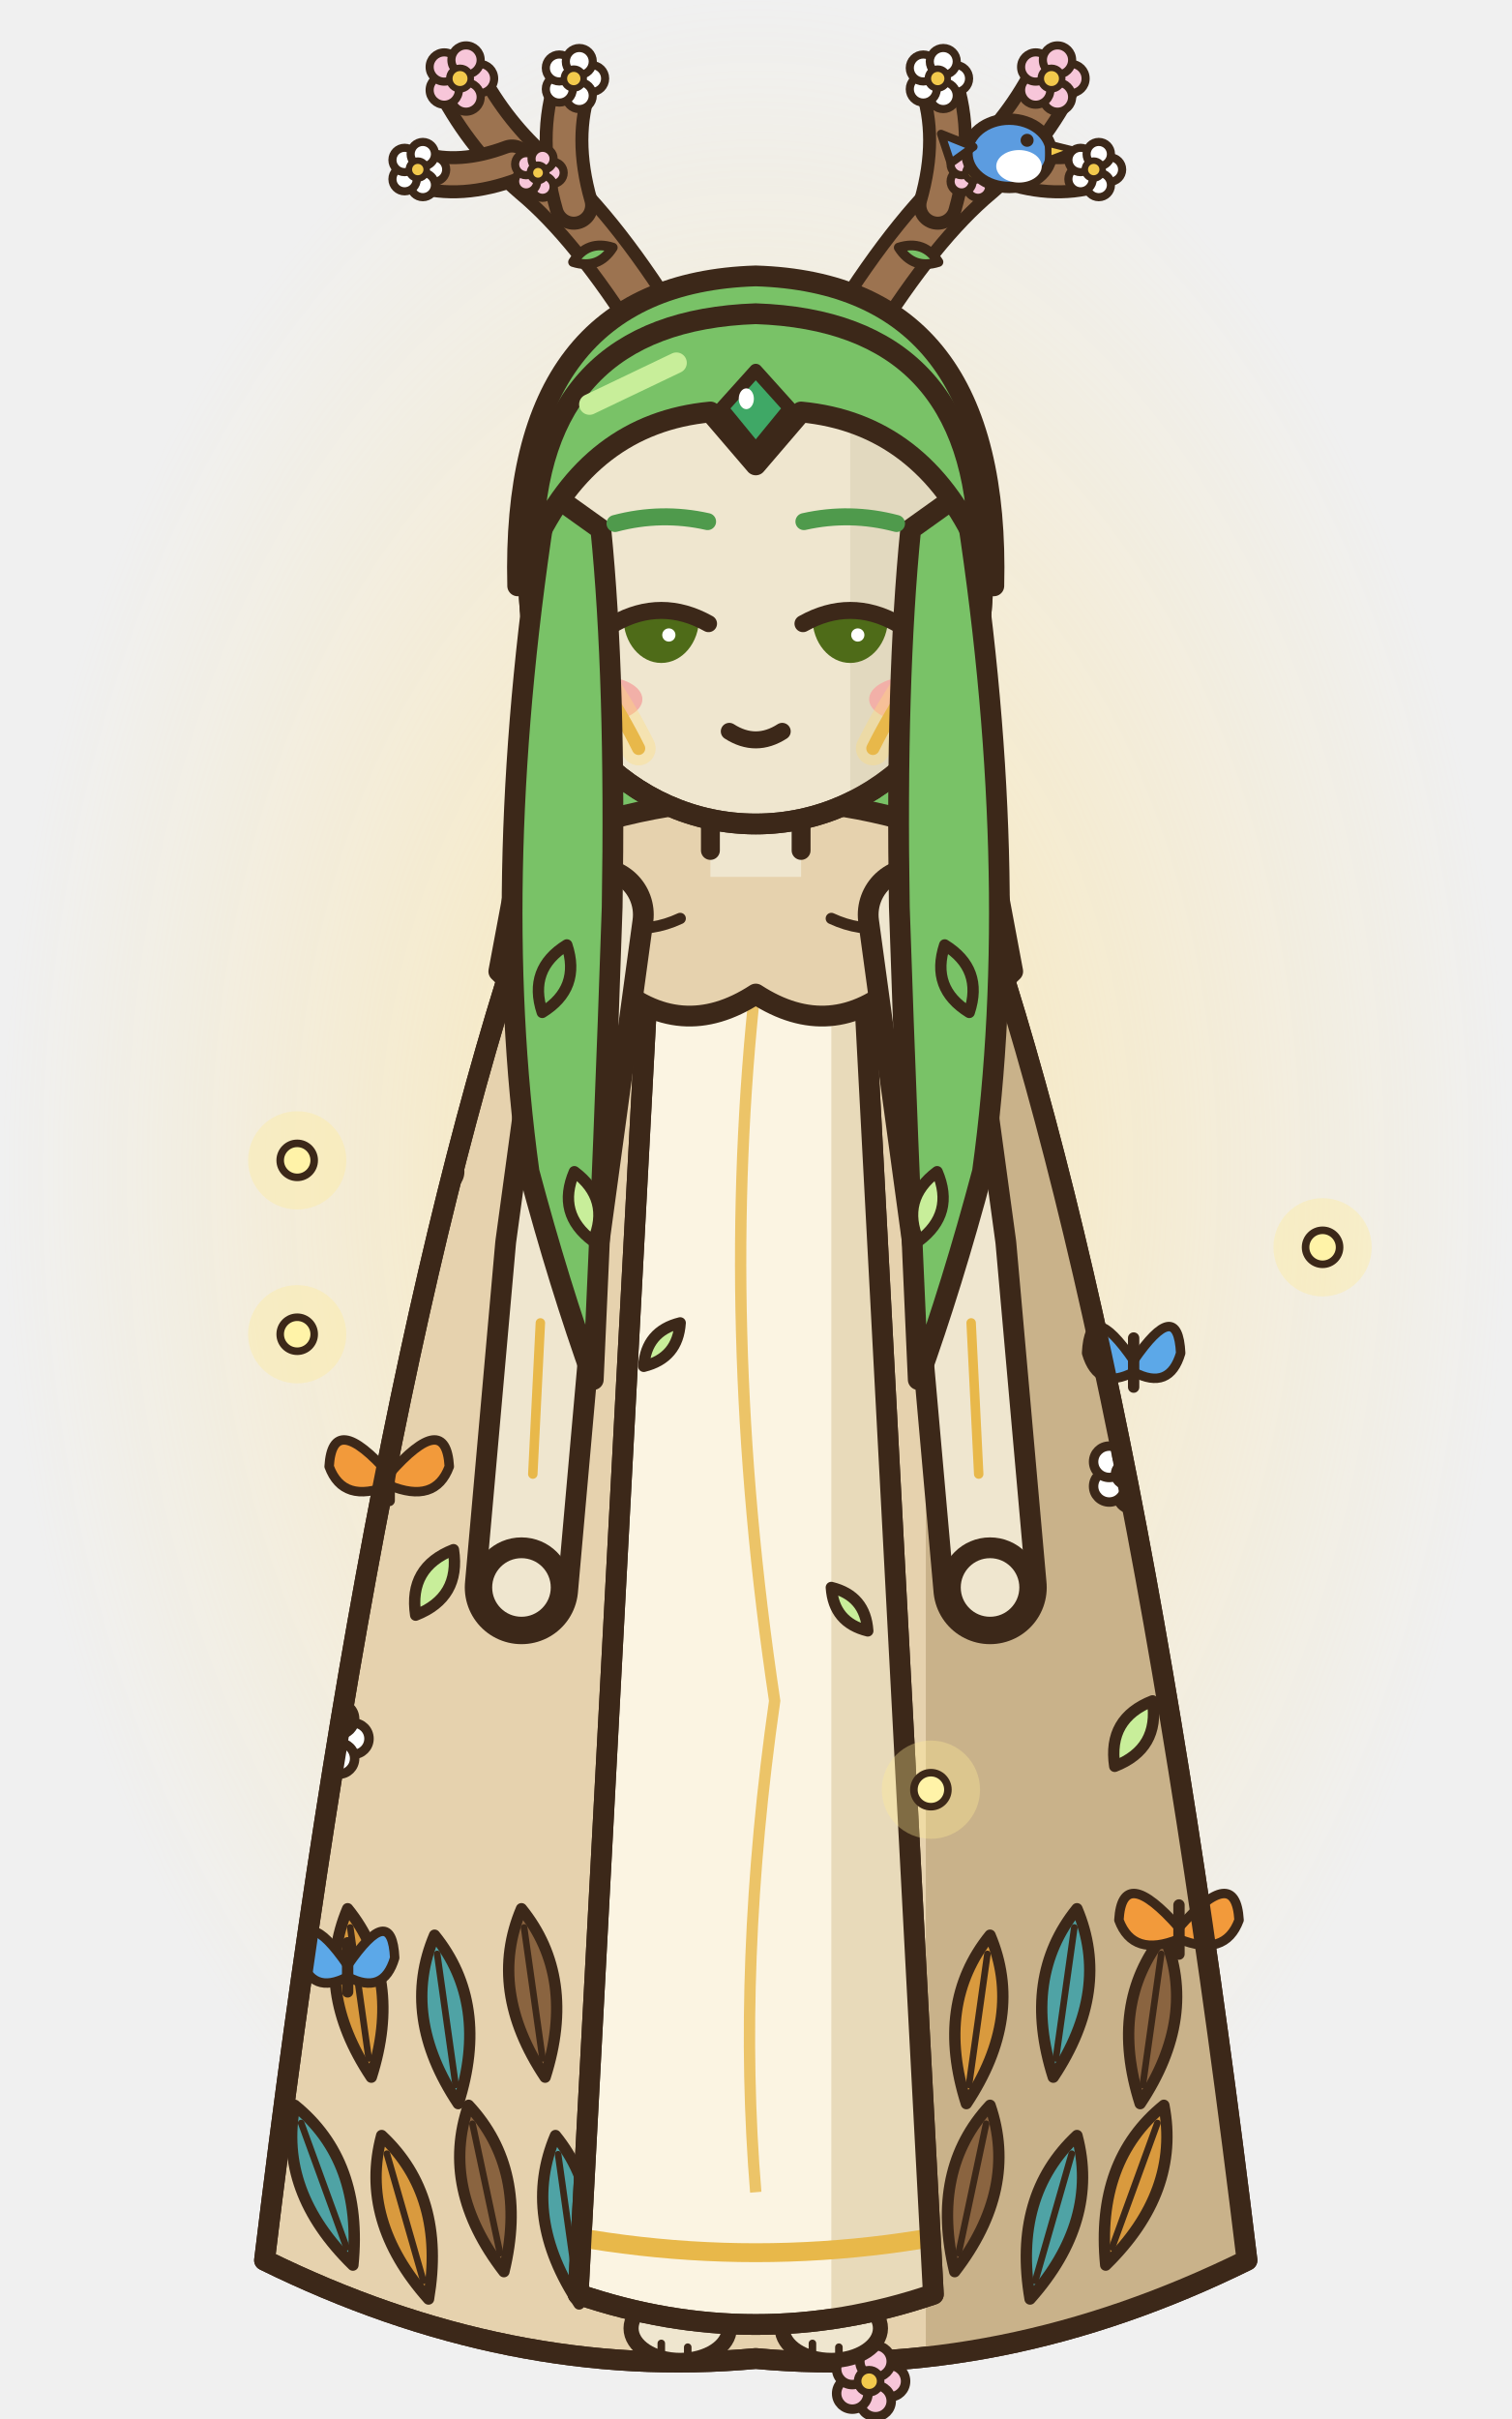
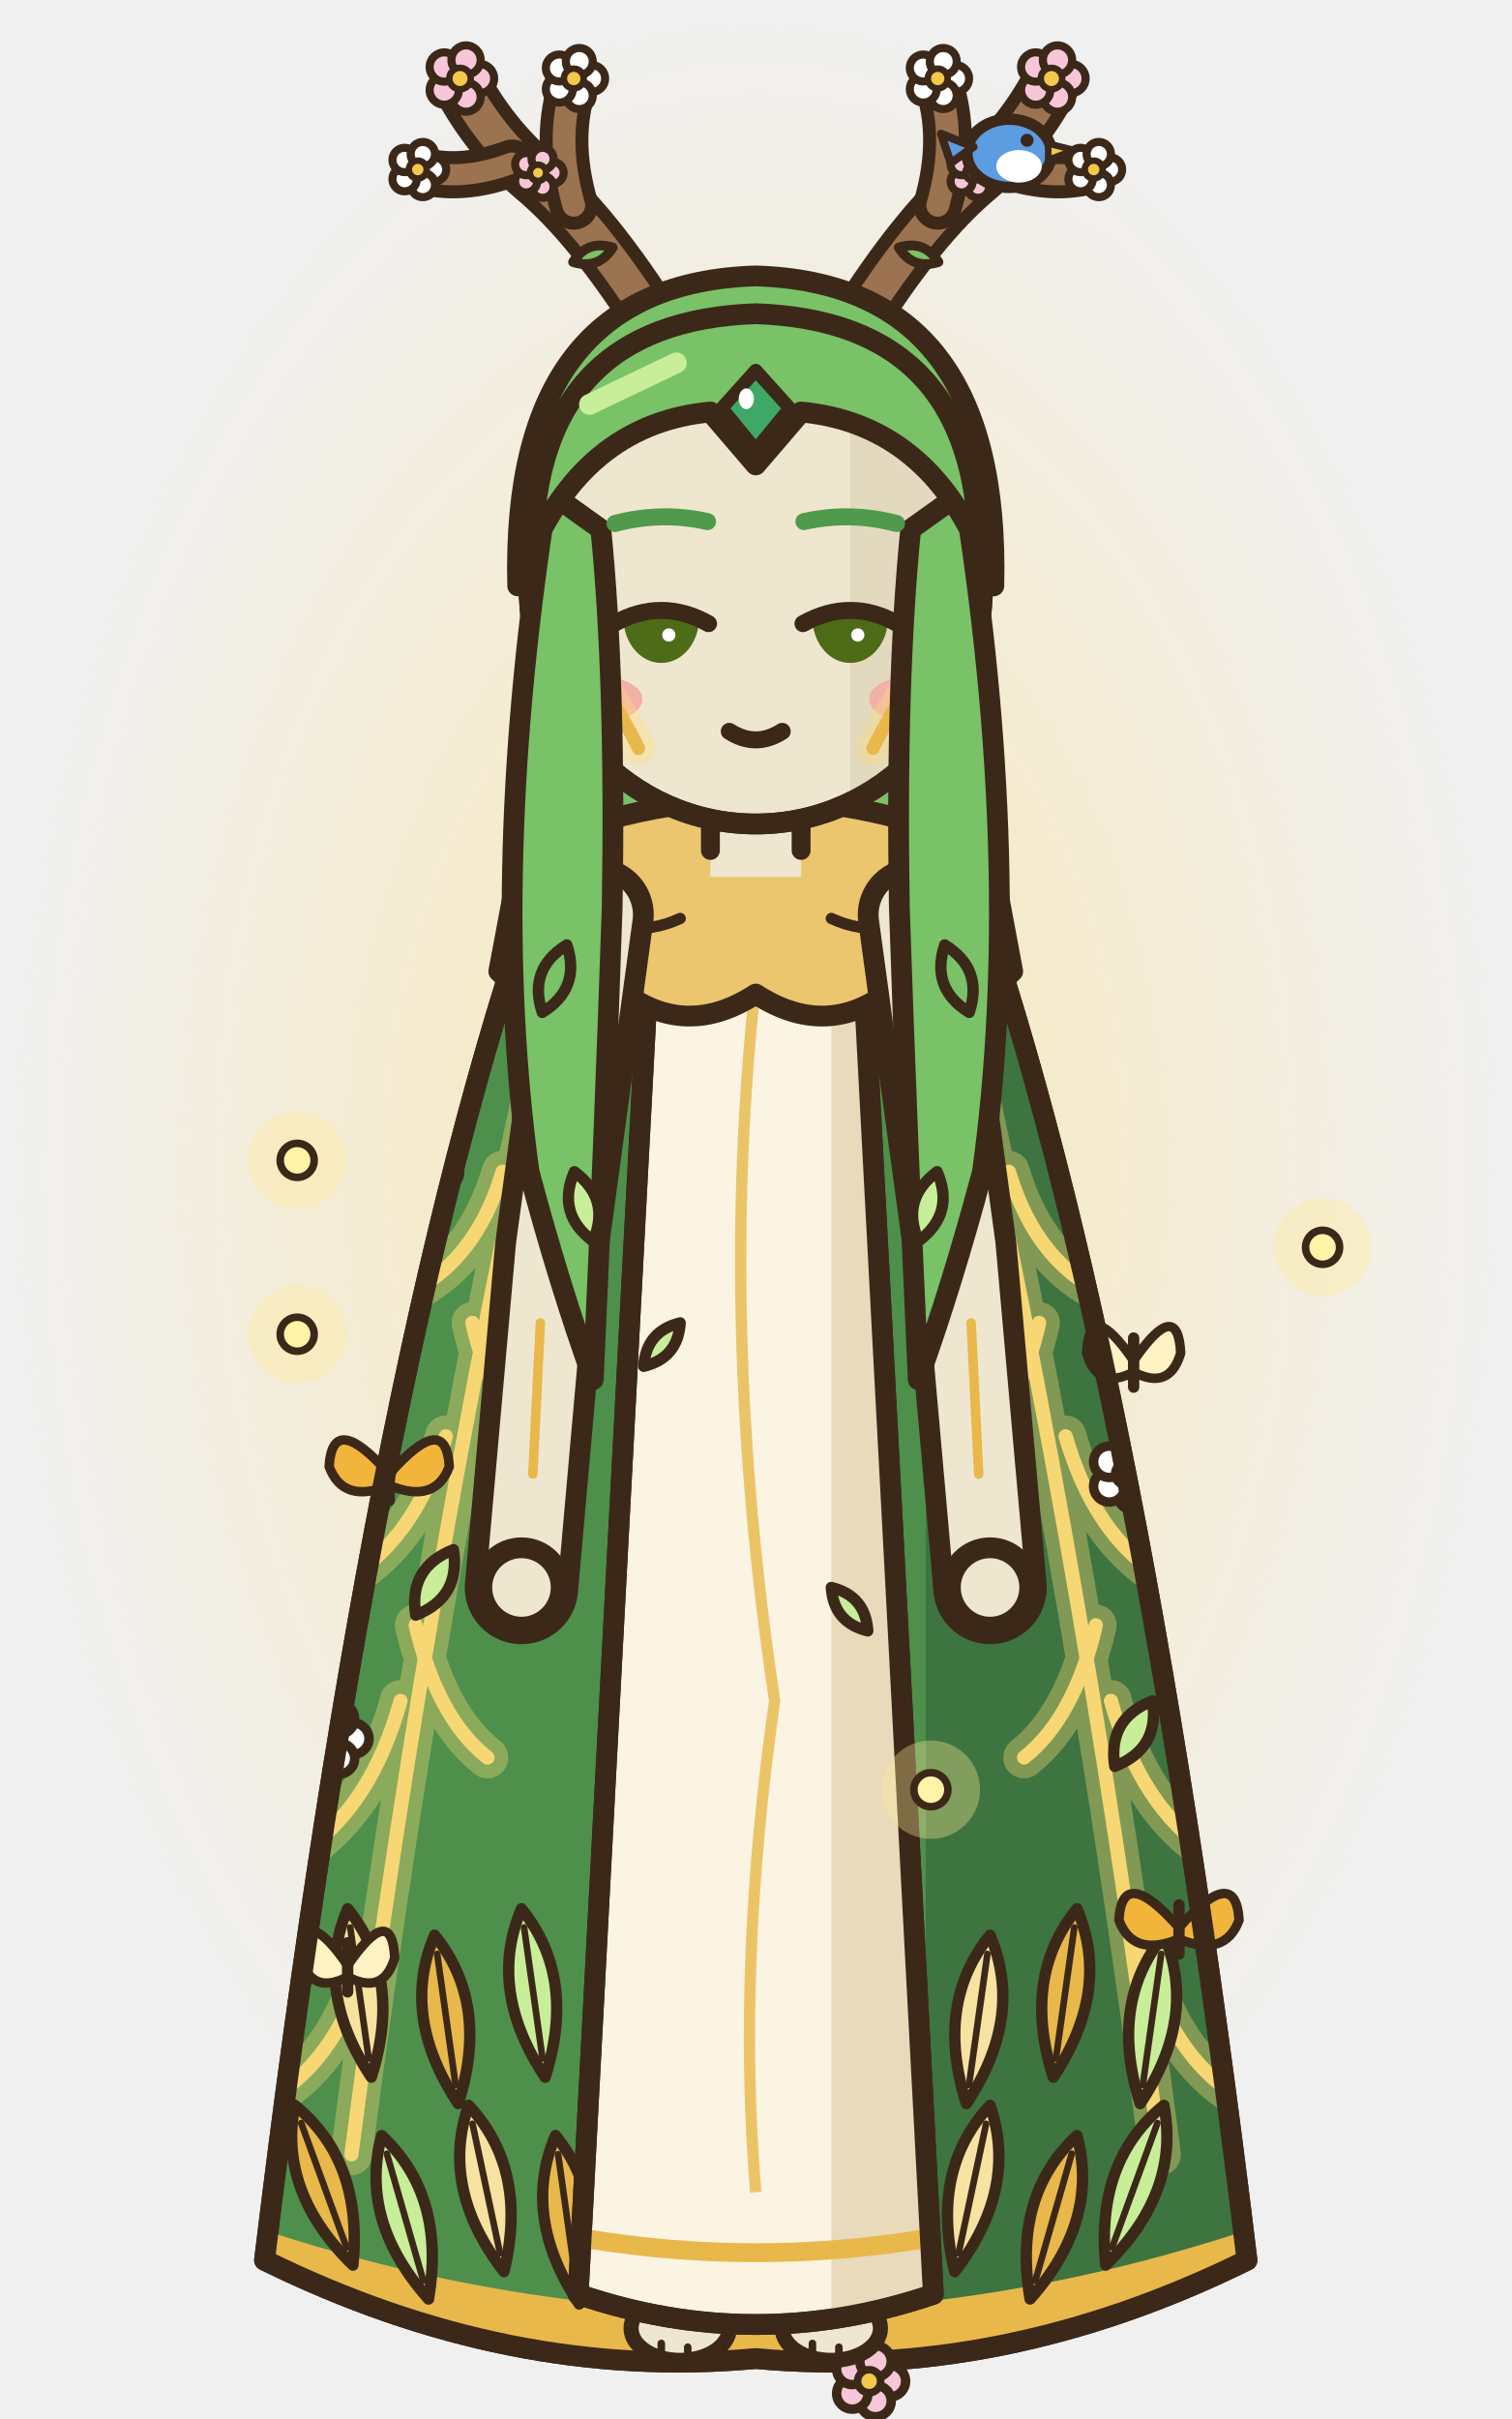
<svg xmlns="http://www.w3.org/2000/svg" width="80" height="128" viewBox="0 0 80 128">
  <defs>
    <radialGradient id="anfrontrepos0g">
      <stop offset="0" stop-color="rgb(255,225,140)" stop-opacity="0.6" />
      <stop offset="1" stop-color="rgb(255,225,140)" stop-opacity="0" />
    </radialGradient>
  </defs>
  <ellipse cx="40" cy="62" rx="40" ry="62" fill="url(#anfrontrepos0g)" />
  <circle cx="15.73" cy="61.4" r="2.6" fill="rgb(255,236,150)" fill-opacity="0.35" />
  <ellipse cx="15.73" cy="61.4" rx="0.9" ry="0.9" fill="#FFF3A8" stroke="#3C2819" stroke-width="0.4" stroke-linejoin="round" stroke-linecap="round" />
  <circle cx="49.27" cy="37.3" r="2.6" fill="rgb(255,236,150)" fill-opacity="0.35" />
  <ellipse cx="49.27" cy="37.3" rx="0.9" ry="0.9" fill="#FFF3A8" stroke="#3C2819" stroke-width="0.4" stroke-linejoin="round" stroke-linecap="round" />
  <g transform="translate(0 0)">
    <path d="M28.6,24 Q27.6,40 28.4,56 L51.6,56 Q52.4,40 51.4,24 Z" fill="#79C267" stroke="#3C2819" stroke-width="1.1" stroke-linejoin="round" stroke-linecap="round" />
    <path d="M28.6,24 Q27.6,40 28.4,56 L51.6,56 Q52.4,40 51.4,24 Z" fill="none" stroke="#3C2819" stroke-width="1.1" stroke-linejoin="round" stroke-linecap="round" />
-     <path d="M29,45.4 Q40,40.6 51,45.4 Q60,70 66,119.6 Q53,126 40,124.8 Q27,126 14,119.6 Q20,70 29,45.4 Z" fill="#E6D2AE" stroke="#3C2819" stroke-width="1.1" stroke-linejoin="round" stroke-linecap="round" />
+     <path d="M29,45.4 Q40,40.6 51,45.4 Q60,70 66,119.6 Q53,126 40,124.8 Q27,126 14,119.6 Q20,70 29,45.4 Z" fill="#4E8F4C" stroke="#3C2819" stroke-width="1.1" stroke-linejoin="round" stroke-linecap="round" />
    <clipPath id="anfrontrepos0c">
      <path d="M29,45.4 Q40,40.6 51,45.4 Q60,70 66,119.6 Q53,126 40,124.8 Q27,126 14,119.6 Q20,70 29,45.4 Z" />
    </clipPath>
    <g clip-path="url(#anfrontrepos0c)">
-       <rect x="49" y="40" width="20" height="90" fill="#C9B28A" />
+       <rect x="49" y="40" width="20" height="90" fill="#3D7440" />
+       <path d="M50,50 Q57,80 61.4,114 M53.4,62 Q54.66,66.2 57.6,68 M56.4,76 Q57.9,81.18 61.4,83.4 M58.8,90 Q60.36,95.6 64,98 M60.4,103 Q61.78,108.32 65,110.6 M55,70 Q53.98,74.48 51.6,76.4 M58,86 Q56.86,90.9 54.2,93 M30,50 Q23,80 18.6,114 M26.6,62 Q25.34,66.2 22.4,68 M23.6,76 Q22.1,81.18 18.6,83.4 M21.2,90 Q19.64,95.6 16,98 M19.6,103 Q18.22,108.32 15,110.6 M25,70 Q26.02,74.48 28.4,76.4 M22,86 Q23.14,90.9 25.8,93" fill="none" stroke="rgb(255,220,120)" stroke-width="2.2" stroke-linecap="round" opacity="0.35" />
+       <path d="M50,50 Q57,80 61.4,114 M53.4,62 Q54.66,66.2 57.6,68 M56.4,76 Q57.9,81.18 61.4,83.4 M58.8,90 Q60.36,95.6 64,98 M60.4,103 Q61.78,108.32 65,110.6 M55,70 Q53.98,74.48 51.6,76.4 M58,86 Q56.86,90.9 54.2,93 M30,50 Q23,80 18.6,114 M26.6,62 Q25.34,66.2 22.4,68 M23.6,76 Q22.1,81.18 18.6,83.4 M21.2,90 Q19.64,95.6 16,98 M19.6,103 Q18.22,108.32 15,110.6 M25,70 Q26.02,74.48 28.4,76.4 M22,86 Q23.14,90.9 25.8,93" fill="none" stroke="#F7D774" stroke-width="0.75" stroke-linecap="round" />
+       <path d="M12,118.6 Q40,128.4 68,118.6" fill="none" stroke="#E8B84A" stroke-width="2.4" />
      <g transform="translate(15.6 111.4) rotate(-20)">
-         <path d="M0,0 Q2.4,4 0,9 Q-2.4,4 0,0 Z" fill="#4FA3A5" stroke="#3C2819" stroke-width="0.6" stroke-linejoin="round" stroke-linecap="round" />
+         <path d="M0,0 Q2.4,4 0,9 Q-2.4,4 0,0 Z" fill="#E8B84A" stroke="#3C2819" stroke-width="0.6" stroke-linejoin="round" stroke-linecap="round" />
        <line x1="0" y1="1" x2="0" y2="8" stroke="#3C2819" stroke-width="0.35" stroke-linecap="round" />
      </g>
      <g transform="translate(20.2 113) rotate(-16)">
-         <path d="M0,0 Q2.4,4 0,9 Q-2.4,4 0,0 Z" fill="#D99A3E" stroke="#3C2819" stroke-width="0.6" stroke-linejoin="round" stroke-linecap="round" />
+         <path d="M0,0 Q2.4,4 0,9 Q-2.4,4 0,0 Z" fill="#C8EE9A" stroke="#3C2819" stroke-width="0.6" stroke-linejoin="round" stroke-linecap="round" />
        <line x1="0" y1="1" x2="0" y2="8" stroke="#3C2819" stroke-width="0.35" stroke-linecap="round" />
      </g>
      <g transform="translate(24.8 111.4) rotate(-12)">
-         <path d="M0,0 Q2.4,4 0,9 Q-2.4,4 0,0 Z" fill="#8A6440" stroke="#3C2819" stroke-width="0.6" stroke-linejoin="round" stroke-linecap="round" />
+         <path d="M0,0 Q2.4,4 0,9 Q-2.4,4 0,0 Z" fill="#F7E3A1" stroke="#3C2819" stroke-width="0.6" stroke-linejoin="round" stroke-linecap="round" />
        <line x1="0" y1="1" x2="0" y2="8" stroke="#3C2819" stroke-width="0.35" stroke-linecap="round" />
      </g>
      <g transform="translate(29.4 113) rotate(-8)">
-         <path d="M0,0 Q2.4,4 0,9 Q-2.4,4 0,0 Z" fill="#4FA3A5" stroke="#3C2819" stroke-width="0.6" stroke-linejoin="round" stroke-linecap="round" />
+         <path d="M0,0 Q2.4,4 0,9 Q-2.4,4 0,0 Z" fill="#E8B84A" stroke="#3C2819" stroke-width="0.6" stroke-linejoin="round" stroke-linecap="round" />
        <line x1="0" y1="1" x2="0" y2="8" stroke="#3C2819" stroke-width="0.35" stroke-linecap="round" />
      </g>
      <g transform="translate(34 111.4) rotate(-4)">
-         <path d="M0,0 Q2.4,4 0,9 Q-2.4,4 0,0 Z" fill="#D99A3E" stroke="#3C2819" stroke-width="0.6" stroke-linejoin="round" stroke-linecap="round" />
+         <path d="M0,0 Q2.4,4 0,9 Q-2.4,4 0,0 Z" fill="#C8EE9A" stroke="#3C2819" stroke-width="0.6" stroke-linejoin="round" stroke-linecap="round" />
        <line x1="0" y1="1" x2="0" y2="8" stroke="#3C2819" stroke-width="0.35" stroke-linecap="round" />
      </g>
      <g transform="translate(38.6 113) rotate(0)">
-         <path d="M0,0 Q2.4,4 0,9 Q-2.4,4 0,0 Z" fill="#8A6440" stroke="#3C2819" stroke-width="0.6" stroke-linejoin="round" stroke-linecap="round" />
+         <path d="M0,0 Q2.4,4 0,9 Q-2.4,4 0,0 Z" fill="#F7E3A1" stroke="#3C2819" stroke-width="0.6" stroke-linejoin="round" stroke-linecap="round" />
        <line x1="0" y1="1" x2="0" y2="8" stroke="#3C2819" stroke-width="0.35" stroke-linecap="round" />
      </g>
      <g transform="translate(43.2 111.4) rotate(4)">
-         <path d="M0,0 Q2.4,4 0,9 Q-2.4,4 0,0 Z" fill="#4FA3A5" stroke="#3C2819" stroke-width="0.6" stroke-linejoin="round" stroke-linecap="round" />
+         <path d="M0,0 Q2.4,4 0,9 Q-2.4,4 0,0 Z" fill="#E8B84A" stroke="#3C2819" stroke-width="0.6" stroke-linejoin="round" stroke-linecap="round" />
        <line x1="0" y1="1" x2="0" y2="8" stroke="#3C2819" stroke-width="0.35" stroke-linecap="round" />
      </g>
      <g transform="translate(47.8 113) rotate(8)">
-         <path d="M0,0 Q2.4,4 0,9 Q-2.4,4 0,0 Z" fill="#D99A3E" stroke="#3C2819" stroke-width="0.6" stroke-linejoin="round" stroke-linecap="round" />
+         <path d="M0,0 Q2.4,4 0,9 Q-2.4,4 0,0 Z" fill="#C8EE9A" stroke="#3C2819" stroke-width="0.6" stroke-linejoin="round" stroke-linecap="round" />
        <line x1="0" y1="1" x2="0" y2="8" stroke="#3C2819" stroke-width="0.35" stroke-linecap="round" />
      </g>
      <g transform="translate(52.4 111.4) rotate(12)">
-         <path d="M0,0 Q2.4,4 0,9 Q-2.4,4 0,0 Z" fill="#8A6440" stroke="#3C2819" stroke-width="0.6" stroke-linejoin="round" stroke-linecap="round" />
+         <path d="M0,0 Q2.4,4 0,9 Q-2.4,4 0,0 Z" fill="#F7E3A1" stroke="#3C2819" stroke-width="0.6" stroke-linejoin="round" stroke-linecap="round" />
        <line x1="0" y1="1" x2="0" y2="8" stroke="#3C2819" stroke-width="0.35" stroke-linecap="round" />
      </g>
      <g transform="translate(57 113) rotate(16)">
-         <path d="M0,0 Q2.4,4 0,9 Q-2.4,4 0,0 Z" fill="#4FA3A5" stroke="#3C2819" stroke-width="0.6" stroke-linejoin="round" stroke-linecap="round" />
+         <path d="M0,0 Q2.4,4 0,9 Q-2.4,4 0,0 Z" fill="#E8B84A" stroke="#3C2819" stroke-width="0.6" stroke-linejoin="round" stroke-linecap="round" />
        <line x1="0" y1="1" x2="0" y2="8" stroke="#3C2819" stroke-width="0.35" stroke-linecap="round" />
      </g>
      <g transform="translate(61.6 111.4) rotate(20)">
-         <path d="M0,0 Q2.4,4 0,9 Q-2.4,4 0,0 Z" fill="#D99A3E" stroke="#3C2819" stroke-width="0.6" stroke-linejoin="round" stroke-linecap="round" />
+         <path d="M0,0 Q2.4,4 0,9 Q-2.4,4 0,0 Z" fill="#C8EE9A" stroke="#3C2819" stroke-width="0.6" stroke-linejoin="round" stroke-linecap="round" />
        <line x1="0" y1="1" x2="0" y2="8" stroke="#3C2819" stroke-width="0.35" stroke-linecap="round" />
      </g>
      <g transform="translate(18.4 101) rotate(-8)">
-         <path d="M0,0 Q2.4,4 0,9 Q-2.4,4 0,0 Z" fill="#D99A3E" stroke="#3C2819" stroke-width="0.6" stroke-linejoin="round" stroke-linecap="round" />
+         <path d="M0,0 Q2.4,4 0,9 Q-2.4,4 0,0 Z" fill="#F7E3A1" stroke="#3C2819" stroke-width="0.6" stroke-linejoin="round" stroke-linecap="round" />
        <line x1="0" y1="1" x2="0" y2="8" stroke="#3C2819" stroke-width="0.35" stroke-linecap="round" />
      </g>
      <g transform="translate(23 102.4) rotate(-8)">
-         <path d="M0,0 Q2.4,4 0,9 Q-2.4,4 0,0 Z" fill="#4FA3A5" stroke="#3C2819" stroke-width="0.6" stroke-linejoin="round" stroke-linecap="round" />
+         <path d="M0,0 Q2.4,4 0,9 Q-2.4,4 0,0 Z" fill="#E8B84A" stroke="#3C2819" stroke-width="0.6" stroke-linejoin="round" stroke-linecap="round" />
        <line x1="0" y1="1" x2="0" y2="8" stroke="#3C2819" stroke-width="0.35" stroke-linecap="round" />
      </g>
      <g transform="translate(27.6 101) rotate(-8)">
-         <path d="M0,0 Q2.4,4 0,9 Q-2.4,4 0,0 Z" fill="#8A6440" stroke="#3C2819" stroke-width="0.6" stroke-linejoin="round" stroke-linecap="round" />
+         <path d="M0,0 Q2.4,4 0,9 Q-2.4,4 0,0 Z" fill="#C8EE9A" stroke="#3C2819" stroke-width="0.6" stroke-linejoin="round" stroke-linecap="round" />
        <line x1="0" y1="1" x2="0" y2="8" stroke="#3C2819" stroke-width="0.35" stroke-linecap="round" />
      </g>
      <g transform="translate(52.4 102.4) rotate(8)">
-         <path d="M0,0 Q2.4,4 0,9 Q-2.4,4 0,0 Z" fill="#D99A3E" stroke="#3C2819" stroke-width="0.6" stroke-linejoin="round" stroke-linecap="round" />
+         <path d="M0,0 Q2.4,4 0,9 Q-2.4,4 0,0 Z" fill="#F7E3A1" stroke="#3C2819" stroke-width="0.6" stroke-linejoin="round" stroke-linecap="round" />
        <line x1="0" y1="1" x2="0" y2="8" stroke="#3C2819" stroke-width="0.35" stroke-linecap="round" />
      </g>
      <g transform="translate(57 101) rotate(8)">
-         <path d="M0,0 Q2.4,4 0,9 Q-2.4,4 0,0 Z" fill="#4FA3A5" stroke="#3C2819" stroke-width="0.6" stroke-linejoin="round" stroke-linecap="round" />
+         <path d="M0,0 Q2.4,4 0,9 Q-2.4,4 0,0 Z" fill="#E8B84A" stroke="#3C2819" stroke-width="0.6" stroke-linejoin="round" stroke-linecap="round" />
        <line x1="0" y1="1" x2="0" y2="8" stroke="#3C2819" stroke-width="0.35" stroke-linecap="round" />
      </g>
      <g transform="translate(61.6 102.4) rotate(8)">
-         <path d="M0,0 Q2.4,4 0,9 Q-2.4,4 0,0 Z" fill="#8A6440" stroke="#3C2819" stroke-width="0.6" stroke-linejoin="round" stroke-linecap="round" />
+         <path d="M0,0 Q2.4,4 0,9 Q-2.4,4 0,0 Z" fill="#C8EE9A" stroke="#3C2819" stroke-width="0.6" stroke-linejoin="round" stroke-linecap="round" />
        <line x1="0" y1="1" x2="0" y2="8" stroke="#3C2819" stroke-width="0.35" stroke-linecap="round" />
      </g>
      <g transform="translate(19 70) rotate(-30)">
-         <path d="M0,0 Q1.6,2 0,4 Q-1.6,2 0,0 Z" fill="#79C267" stroke="#3C2819" stroke-width="0.6" stroke-linejoin="round" stroke-linecap="round" />
+         <path d="M0,0 Q1.6,2 0,4 Q-1.6,2 0,0 Z" fill="#E8B84A" stroke="#3C2819" stroke-width="0.6" stroke-linejoin="round" stroke-linecap="round" />
      </g>
      <g transform="translate(24 82) rotate(30)">
        <path d="M0,0 Q1.6,2 0,4 Q-1.6,2 0,0 Z" fill="#C8EE9A" stroke="#3C2819" stroke-width="0.6" stroke-linejoin="round" stroke-linecap="round" />
      </g>
      <g transform="translate(58 66) rotate(-30)">
-         <path d="M0,0 Q1.6,2 0,4 Q-1.6,2 0,0 Z" fill="#79C267" stroke="#3C2819" stroke-width="0.6" stroke-linejoin="round" stroke-linecap="round" />
+         <path d="M0,0 Q1.6,2 0,4 Q-1.6,2 0,0 Z" fill="#E8B84A" stroke="#3C2819" stroke-width="0.6" stroke-linejoin="round" stroke-linecap="round" />
      </g>
      <g transform="translate(61 90) rotate(30)">
        <path d="M0,0 Q1.6,2 0,4 Q-1.6,2 0,0 Z" fill="#C8EE9A" stroke="#3C2819" stroke-width="0.6" stroke-linejoin="round" stroke-linecap="round" />
      </g>
      <ellipse cx="23.5" cy="62" rx="0.83" ry="0.83" fill="#FFFFFF" stroke="#3C2819" stroke-width="0.5" stroke-linejoin="round" stroke-linecap="round" />
      <ellipse cx="22.74" cy="63.05" rx="0.83" ry="0.83" fill="#FFFFFF" stroke="#3C2819" stroke-width="0.5" stroke-linejoin="round" stroke-linecap="round" />
      <ellipse cx="21.51" cy="62.65" rx="0.83" ry="0.83" fill="#FFFFFF" stroke="#3C2819" stroke-width="0.5" stroke-linejoin="round" stroke-linecap="round" />
      <ellipse cx="21.51" cy="61.35" rx="0.83" ry="0.83" fill="#FFFFFF" stroke="#3C2819" stroke-width="0.5" stroke-linejoin="round" stroke-linecap="round" />
      <ellipse cx="22.74" cy="60.95" rx="0.83" ry="0.83" fill="#FFFFFF" stroke="#3C2819" stroke-width="0.5" stroke-linejoin="round" stroke-linecap="round" />
      <ellipse cx="22.4" cy="62" rx="0.61" ry="0.61" fill="#F2C94C" stroke="#3C2819" stroke-width="0.4" stroke-linejoin="round" stroke-linecap="round" />
      <ellipse cx="60.7" cy="78" rx="0.83" ry="0.83" fill="#FFFFFF" stroke="#3C2819" stroke-width="0.5" stroke-linejoin="round" stroke-linecap="round" />
      <ellipse cx="59.94" cy="79.05" rx="0.83" ry="0.83" fill="#FFFFFF" stroke="#3C2819" stroke-width="0.5" stroke-linejoin="round" stroke-linecap="round" />
      <ellipse cx="58.71" cy="78.65" rx="0.83" ry="0.83" fill="#FFFFFF" stroke="#3C2819" stroke-width="0.5" stroke-linejoin="round" stroke-linecap="round" />
      <ellipse cx="58.71" cy="77.35" rx="0.83" ry="0.83" fill="#FFFFFF" stroke="#3C2819" stroke-width="0.5" stroke-linejoin="round" stroke-linecap="round" />
      <ellipse cx="59.94" cy="76.95" rx="0.83" ry="0.83" fill="#FFFFFF" stroke="#3C2819" stroke-width="0.5" stroke-linejoin="round" stroke-linecap="round" />
      <ellipse cx="59.6" cy="78" rx="0.61" ry="0.61" fill="#F2C94C" stroke="#3C2819" stroke-width="0.4" stroke-linejoin="round" stroke-linecap="round" />
      <ellipse cx="18.7" cy="92" rx="0.83" ry="0.83" fill="#FFFFFF" stroke="#3C2819" stroke-width="0.5" stroke-linejoin="round" stroke-linecap="round" />
      <ellipse cx="17.94" cy="93.05" rx="0.83" ry="0.83" fill="#FFFFFF" stroke="#3C2819" stroke-width="0.5" stroke-linejoin="round" stroke-linecap="round" />
      <ellipse cx="16.71" cy="92.65" rx="0.83" ry="0.83" fill="#FFFFFF" stroke="#3C2819" stroke-width="0.5" stroke-linejoin="round" stroke-linecap="round" />
      <ellipse cx="16.71" cy="91.35" rx="0.83" ry="0.83" fill="#FFFFFF" stroke="#3C2819" stroke-width="0.5" stroke-linejoin="round" stroke-linecap="round" />
      <ellipse cx="17.94" cy="90.95" rx="0.83" ry="0.83" fill="#FFFFFF" stroke="#3C2819" stroke-width="0.5" stroke-linejoin="round" stroke-linecap="round" />
      <ellipse cx="17.6" cy="92" rx="0.61" ry="0.61" fill="#F2C94C" stroke="#3C2819" stroke-width="0.4" stroke-linejoin="round" stroke-linecap="round" />
    </g>
    <g transform="translate(20.6 78)">
-       <path d="M0,0 Q-3,-3.4 -3.18,-0.4 Q-2.44,1.6 0,0.6 Z" fill="#F29A3B" stroke="#3C2819" stroke-width="0.5" stroke-linejoin="round" stroke-linecap="round" />
-       <path d="M0,0 Q3,-3.4 3.18,-0.4 Q2.44,1.6 0,0.6 Z" fill="#F29A3B" stroke="#3C2819" stroke-width="0.5" stroke-linejoin="round" stroke-linecap="round" />
+       <path d="M0,0 Q-3,-3.4 -3.18,-0.4 Q-2.44,1.6 0,0.6 Z" fill="#F2B53B" stroke="#3C2819" stroke-width="0.5" stroke-linejoin="round" stroke-linecap="round" />
+       <path d="M0,0 Q3,-3.4 3.18,-0.4 Q2.44,1.6 0,0.6 Z" fill="#F2B53B" stroke="#3C2819" stroke-width="0.5" stroke-linejoin="round" stroke-linecap="round" />
      <line x1="0" y1="-1.2" x2="0" y2="1.4" stroke="#3C2819" stroke-width="0.6" stroke-linecap="round" />
    </g>
    <g transform="translate(60 72)">
-       <path d="M0,0 Q-2.34,-3.4 -2.49,-0.4 Q-1.9,1.6 0,0.6 Z" fill="#5CA8E8" stroke="#3C2819" stroke-width="0.5" stroke-linejoin="round" stroke-linecap="round" />
-       <path d="M0,0 Q2.34,-3.4 2.49,-0.4 Q1.9,1.6 0,0.6 Z" fill="#5CA8E8" stroke="#3C2819" stroke-width="0.5" stroke-linejoin="round" stroke-linecap="round" />
+       <path d="M0,0 Q-2.34,-3.4 -2.49,-0.4 Q-1.9,1.6 0,0.6 Z" fill="#FFF3C4" stroke="#3C2819" stroke-width="0.5" stroke-linejoin="round" stroke-linecap="round" />
+       <path d="M0,0 Q2.34,-3.4 2.49,-0.4 Q1.9,1.6 0,0.6 Z" fill="#FFF3C4" stroke="#3C2819" stroke-width="0.5" stroke-linejoin="round" stroke-linecap="round" />
      <line x1="0" y1="-1.2" x2="0" y2="1.4" stroke="#3C2819" stroke-width="0.6" stroke-linecap="round" />
    </g>
    <g transform="translate(62.4 102)">
-       <path d="M0,0 Q-3,-3.4 -3.18,-0.4 Q-2.44,1.6 0,0.6 Z" fill="#F29A3B" stroke="#3C2819" stroke-width="0.5" stroke-linejoin="round" stroke-linecap="round" />
-       <path d="M0,0 Q3,-3.4 3.18,-0.4 Q2.44,1.6 0,0.6 Z" fill="#F29A3B" stroke="#3C2819" stroke-width="0.5" stroke-linejoin="round" stroke-linecap="round" />
+       <path d="M0,0 Q-3,-3.4 -3.18,-0.4 Q-2.44,1.6 0,0.6 Z" fill="#F2B53B" stroke="#3C2819" stroke-width="0.5" stroke-linejoin="round" stroke-linecap="round" />
+       <path d="M0,0 Q3,-3.4 3.18,-0.4 Q2.44,1.6 0,0.6 Z" fill="#F2B53B" stroke="#3C2819" stroke-width="0.5" stroke-linejoin="round" stroke-linecap="round" />
      <line x1="0" y1="-1.2" x2="0" y2="1.4" stroke="#3C2819" stroke-width="0.6" stroke-linecap="round" />
    </g>
    <g transform="translate(18.4 104)">
-       <path d="M0,0 Q-2.34,-3.4 -2.49,-0.4 Q-1.9,1.6 0,0.6 Z" fill="#5CA8E8" stroke="#3C2819" stroke-width="0.5" stroke-linejoin="round" stroke-linecap="round" />
-       <path d="M0,0 Q2.34,-3.4 2.49,-0.4 Q1.9,1.6 0,0.6 Z" fill="#5CA8E8" stroke="#3C2819" stroke-width="0.5" stroke-linejoin="round" stroke-linecap="round" />
+       <path d="M0,0 Q-2.34,-3.4 -2.49,-0.4 Q-1.9,1.6 0,0.6 Z" fill="#FFF3C4" stroke="#3C2819" stroke-width="0.5" stroke-linejoin="round" stroke-linecap="round" />
+       <path d="M0,0 Q2.34,-3.4 2.49,-0.4 Q1.9,1.6 0,0.6 Z" fill="#FFF3C4" stroke="#3C2819" stroke-width="0.5" stroke-linejoin="round" stroke-linecap="round" />
      <line x1="0" y1="-1.2" x2="0" y2="1.4" stroke="#3C2819" stroke-width="0.6" stroke-linecap="round" />
    </g>
    <path d="M29,45.4 Q40,40.6 51,45.4 Q60,70 66,119.6 Q53,126 40,124.8 Q27,126 14,119.6 Q20,70 29,45.4 Z" fill="none" stroke="#3C2819" stroke-width="1.1" stroke-linejoin="round" stroke-linecap="round" />
    <ellipse cx="47.1" cy="126" rx="0.83" ry="0.83" fill="#F7C6D9" stroke="#3C2819" stroke-width="0.5" stroke-linejoin="round" stroke-linecap="round" />
    <ellipse cx="46.34" cy="127.05" rx="0.83" ry="0.83" fill="#F7C6D9" stroke="#3C2819" stroke-width="0.5" stroke-linejoin="round" stroke-linecap="round" />
    <ellipse cx="45.11" cy="126.65" rx="0.83" ry="0.83" fill="#F7C6D9" stroke="#3C2819" stroke-width="0.5" stroke-linejoin="round" stroke-linecap="round" />
    <ellipse cx="45.11" cy="125.35" rx="0.83" ry="0.83" fill="#F7C6D9" stroke="#3C2819" stroke-width="0.5" stroke-linejoin="round" stroke-linecap="round" />
    <ellipse cx="46.34" cy="124.95" rx="0.83" ry="0.83" fill="#F7C6D9" stroke="#3C2819" stroke-width="0.5" stroke-linejoin="round" stroke-linecap="round" />
    <ellipse cx="46" cy="126" rx="0.61" ry="0.61" fill="#F2C94C" stroke="#3C2819" stroke-width="0.4" stroke-linejoin="round" stroke-linecap="round" />
    <ellipse cx="36" cy="123.2" rx="2.6" ry="1.7" fill="#EFE6CF" stroke="#3C2819" stroke-width="0.8" stroke-linejoin="round" stroke-linecap="round" />
    <line x1="35" y1="124" x2="35" y2="124.8" stroke="#3C2819" stroke-width="0.4" stroke-linecap="round" />
    <line x1="36.4" y1="124.2" x2="36.4" y2="124.9" stroke="#3C2819" stroke-width="0.4" stroke-linecap="round" />
    <ellipse cx="44" cy="123.2" rx="2.6" ry="1.7" fill="#EFE6CF" stroke="#3C2819" stroke-width="0.8" stroke-linejoin="round" stroke-linecap="round" />
    <line x1="43" y1="124" x2="43" y2="124.8" stroke="#3C2819" stroke-width="0.4" stroke-linecap="round" />
    <line x1="44.4" y1="124.2" x2="44.4" y2="124.9" stroke="#3C2819" stroke-width="0.4" stroke-linecap="round" />
    <path d="M34.6,46 Q40,44.4 45.4,46 L49.4,121.4 Q40,124.6 30.6,121.4 Z" fill="#FBF4E2" stroke="#3C2819" stroke-width="1.1" stroke-linejoin="round" stroke-linecap="round" />
    <clipPath id="anfrontrepos0d">
      <path d="M34.6,46 Q40,44.4 45.4,46 L49.4,121.4 Q40,124.6 30.6,121.4 Z" />
    </clipPath>
    <g clip-path="url(#anfrontrepos0d)">
      <rect x="44" y="40" width="12" height="90" fill="#E8DABA" />
      <path d="M26,117.4 Q40,121 54,117.4" fill="none" stroke="#E8B84A" stroke-width="1" />
      <path d="M40,52 Q38,70 41,90 Q39,104 40,116" fill="none" stroke="#E8B84A" stroke-width="0.6" opacity="0.8" />
      <g transform="translate(36 70) rotate(40)">
        <path d="M0,0 Q1.1,1.5 0,3 Q-1.1,1.5 0,0 Z" fill="#C8EE9A" stroke="#3C2819" stroke-width="0.6" stroke-linejoin="round" stroke-linecap="round" />
      </g>
      <g transform="translate(44 84) rotate(-40)">
        <path d="M0,0 Q1.1,1.5 0,3 Q-1.1,1.5 0,0 Z" fill="#C8EE9A" stroke="#3C2819" stroke-width="0.6" stroke-linejoin="round" stroke-linecap="round" />
      </g>
    </g>
    <path d="M34.6,46 Q40,44.4 45.4,46 L49.4,121.4 Q40,124.6 30.6,121.4 Z" fill="none" stroke="#3C2819" stroke-width="1.1" stroke-linejoin="round" stroke-linecap="round" />
-     <path d="M27.6,45 Q40,39.6 52.4,45 L53.6,51.4 Q50.6,54.4 47.6,52 Q44,55.2 40,52.6 Q36,55.2 32.4,52 Q29.4,54.4 26.4,51.4 Z" fill="#E6D2AE" stroke="#3C2819" stroke-width="1.1" stroke-linejoin="round" stroke-linecap="round" />
+     <path d="M27.6,45 Q40,39.6 52.4,45 L53.6,51.4 Q50.6,54.4 47.6,52 Q44,55.2 40,52.6 Q36,55.2 32.4,52 Q29.4,54.4 26.4,51.4 Z" fill="#EBC66E" stroke="#3C2819" stroke-width="1.1" stroke-linejoin="round" stroke-linecap="round" />
    <path d="M30,47.6 Q33,50 36,48.6 M44,48.6 Q47,50 50,47.6" fill="none" stroke="#3C2819" stroke-width="0.6" stroke-linejoin="round" stroke-linecap="round" />
    <path d="M31.6,48.4 L29.2,66 L27.6,84" fill="none" stroke="#3C2819" stroke-width="6" stroke-linecap="round" stroke-linejoin="round" />
    <path d="M31.6,48.4 L29.2,66 L27.6,84" fill="none" stroke="#EFE6CF" stroke-width="3.8" stroke-linecap="round" stroke-linejoin="round" />
    <ellipse cx="27.6" cy="84" rx="2.1" ry="2.1" fill="#EFE6CF" stroke="#3C2819" stroke-width="1.1" stroke-linejoin="round" stroke-linecap="round" />
    <path d="M48.4,48.4 L50.8,66 L52.4,84" fill="none" stroke="#3C2819" stroke-width="6" stroke-linecap="round" stroke-linejoin="round" />
    <path d="M48.4,48.4 L50.8,66 L52.4,84" fill="none" stroke="#EFE6CF" stroke-width="3.8" stroke-linecap="round" stroke-linejoin="round" />
    <ellipse cx="52.4" cy="84" rx="2.1" ry="2.1" fill="#EFE6CF" stroke="#3C2819" stroke-width="1.1" stroke-linejoin="round" stroke-linecap="round" />
    <line x1="28.6" y1="70" x2="28.2" y2="78" stroke="#E8B84A" stroke-width="0.5" stroke-linecap="round" />
    <line x1="51.4" y1="70" x2="51.8" y2="78" stroke="#E8B84A" stroke-width="0.5" stroke-linecap="round" />
    <rect x="37.6" y="38" width="4.8" height="8.4" fill="#EFE6CF" />
    <line x1="37.6" y1="38" x2="37.6" y2="45" stroke="#3C2819" stroke-width="1" stroke-linecap="round" />
    <line x1="42.4" y1="38" x2="42.4" y2="45" stroke="#3C2819" stroke-width="1" stroke-linecap="round" />
    <g transform="translate(0 -2)">
      <g transform="translate(40 19.4) scale(0.86) translate(-40 -19.4)">
        <path d="M46,19.4 Q50,13 53.6,10 Q56.4,7.6 58.2,4.2" fill="none" stroke="#3C2819" stroke-width="3.6" stroke-linecap="round" stroke-linejoin="round" />
        <path d="M46,19.4 Q50,13 53.6,10 Q56.4,7.6 58.2,4.2" fill="none" stroke="#9C7350" stroke-width="2" stroke-linecap="round" stroke-linejoin="round" />
        <path d="M51.2,11.8 Q52.4,7.6 51.2,4.2" fill="none" stroke="#3C2819" stroke-width="3" stroke-linecap="round" stroke-linejoin="round" />
        <path d="M51.2,11.8 Q52.4,7.6 51.2,4.2" fill="none" stroke="#9C7350" stroke-width="1.4" stroke-linecap="round" stroke-linejoin="round" />
        <path d="M55,9.2 Q58.2,10.4 60.8,9.6" fill="none" stroke="#3C2819" stroke-width="2.9" stroke-linecap="round" stroke-linejoin="round" />
        <path d="M55,9.2 Q58.2,10.4 60.8,9.6" fill="none" stroke="#9C7350" stroke-width="1.3" stroke-linecap="round" stroke-linejoin="round" />
        <ellipse cx="59.4" cy="4" rx="0.9" ry="0.9" fill="#F7C6D9" stroke="#3C2819" stroke-width="0.5" stroke-linejoin="round" stroke-linecap="round" />
        <ellipse cx="58.57" cy="5.14" rx="0.9" ry="0.9" fill="#F7C6D9" stroke="#3C2819" stroke-width="0.5" stroke-linejoin="round" stroke-linecap="round" />
        <ellipse cx="57.23" cy="4.71" rx="0.9" ry="0.9" fill="#F7C6D9" stroke="#3C2819" stroke-width="0.5" stroke-linejoin="round" stroke-linecap="round" />
        <ellipse cx="57.23" cy="3.29" rx="0.9" ry="0.9" fill="#F7C6D9" stroke="#3C2819" stroke-width="0.5" stroke-linejoin="round" stroke-linecap="round" />
        <ellipse cx="58.57" cy="2.86" rx="0.9" ry="0.9" fill="#F7C6D9" stroke="#3C2819" stroke-width="0.5" stroke-linejoin="round" stroke-linecap="round" />
        <ellipse cx="58.2" cy="4" rx="0.66" ry="0.66" fill="#F2C94C" stroke="#3C2819" stroke-width="0.4" stroke-linejoin="round" stroke-linecap="round" />
        <ellipse cx="52.3" cy="4" rx="0.83" ry="0.83" fill="#FFFFFF" stroke="#3C2819" stroke-width="0.5" stroke-linejoin="round" stroke-linecap="round" />
        <ellipse cx="51.54" cy="5.05" rx="0.83" ry="0.83" fill="#FFFFFF" stroke="#3C2819" stroke-width="0.5" stroke-linejoin="round" stroke-linecap="round" />
        <ellipse cx="50.31" cy="4.65" rx="0.83" ry="0.83" fill="#FFFFFF" stroke="#3C2819" stroke-width="0.5" stroke-linejoin="round" stroke-linecap="round" />
        <ellipse cx="50.31" cy="3.35" rx="0.83" ry="0.83" fill="#FFFFFF" stroke="#3C2819" stroke-width="0.5" stroke-linejoin="round" stroke-linecap="round" />
        <ellipse cx="51.54" cy="2.95" rx="0.83" ry="0.83" fill="#FFFFFF" stroke="#3C2819" stroke-width="0.5" stroke-linejoin="round" stroke-linecap="round" />
        <ellipse cx="51.2" cy="4" rx="0.61" ry="0.61" fill="#F2C94C" stroke="#3C2819" stroke-width="0.4" stroke-linejoin="round" stroke-linecap="round" />
        <ellipse cx="61.8" cy="9.6" rx="0.75" ry="0.75" fill="#FFFFFF" stroke="#3C2819" stroke-width="0.5" stroke-linejoin="round" stroke-linecap="round" />
        <ellipse cx="61.11" cy="10.55" rx="0.75" ry="0.75" fill="#FFFFFF" stroke="#3C2819" stroke-width="0.5" stroke-linejoin="round" stroke-linecap="round" />
        <ellipse cx="59.99" cy="10.19" rx="0.75" ry="0.75" fill="#FFFFFF" stroke="#3C2819" stroke-width="0.5" stroke-linejoin="round" stroke-linecap="round" />
        <ellipse cx="59.99" cy="9.01" rx="0.75" ry="0.75" fill="#FFFFFF" stroke="#3C2819" stroke-width="0.5" stroke-linejoin="round" stroke-linecap="round" />
        <ellipse cx="61.11" cy="8.65" rx="0.75" ry="0.75" fill="#FFFFFF" stroke="#3C2819" stroke-width="0.5" stroke-linejoin="round" stroke-linecap="round" />
        <ellipse cx="60.8" cy="9.6" rx="0.55" ry="0.55" fill="#F2C94C" stroke="#3C2819" stroke-width="0.4" stroke-linejoin="round" stroke-linecap="round" />
        <ellipse cx="54.3" cy="9.8" rx="0.68" ry="0.68" fill="#F7C6D9" stroke="#3C2819" stroke-width="0.5" stroke-linejoin="round" stroke-linecap="round" />
        <ellipse cx="53.68" cy="10.66" rx="0.68" ry="0.68" fill="#F7C6D9" stroke="#3C2819" stroke-width="0.5" stroke-linejoin="round" stroke-linecap="round" />
        <ellipse cx="52.67" cy="10.33" rx="0.68" ry="0.68" fill="#F7C6D9" stroke="#3C2819" stroke-width="0.5" stroke-linejoin="round" stroke-linecap="round" />
        <ellipse cx="52.67" cy="9.27" rx="0.68" ry="0.68" fill="#F7C6D9" stroke="#3C2819" stroke-width="0.5" stroke-linejoin="round" stroke-linecap="round" />
        <ellipse cx="53.68" cy="8.94" rx="0.68" ry="0.68" fill="#F7C6D9" stroke="#3C2819" stroke-width="0.5" stroke-linejoin="round" stroke-linecap="round" />
        <ellipse cx="53.4" cy="9.8" rx="0.5" ry="0.5" fill="#F2C94C" stroke="#3C2819" stroke-width="0.4" stroke-linejoin="round" stroke-linecap="round" />
        <g transform="translate(48.8 14.4) rotate(-70)">
          <path d="M0,0 Q1,1.3 0,2.6 Q-1,1.3 0,0 Z" fill="#79C267" stroke="#3C2819" stroke-width="0.6" stroke-linejoin="round" stroke-linecap="round" />
        </g>
        <path d="M34,19.4 Q30,13 26.4,10 Q23.6,7.6 21.8,4.2" fill="none" stroke="#3C2819" stroke-width="3.6" stroke-linecap="round" stroke-linejoin="round" />
        <path d="M34,19.4 Q30,13 26.4,10 Q23.6,7.6 21.8,4.2" fill="none" stroke="#9C7350" stroke-width="2" stroke-linecap="round" stroke-linejoin="round" />
        <path d="M28.8,11.8 Q27.6,7.6 28.8,4.2" fill="none" stroke="#3C2819" stroke-width="3" stroke-linecap="round" stroke-linejoin="round" />
        <path d="M28.8,11.8 Q27.6,7.6 28.8,4.2" fill="none" stroke="#9C7350" stroke-width="1.4" stroke-linecap="round" stroke-linejoin="round" />
        <path d="M25,9.2 Q21.8,10.4 19.2,9.6" fill="none" stroke="#3C2819" stroke-width="2.9" stroke-linecap="round" stroke-linejoin="round" />
        <path d="M25,9.2 Q21.8,10.4 19.2,9.6" fill="none" stroke="#9C7350" stroke-width="1.3" stroke-linecap="round" stroke-linejoin="round" />
        <ellipse cx="23" cy="4" rx="0.9" ry="0.9" fill="#F7C6D9" stroke="#3C2819" stroke-width="0.5" stroke-linejoin="round" stroke-linecap="round" />
        <ellipse cx="22.17" cy="5.14" rx="0.9" ry="0.9" fill="#F7C6D9" stroke="#3C2819" stroke-width="0.5" stroke-linejoin="round" stroke-linecap="round" />
        <ellipse cx="20.83" cy="4.71" rx="0.9" ry="0.9" fill="#F7C6D9" stroke="#3C2819" stroke-width="0.5" stroke-linejoin="round" stroke-linecap="round" />
        <ellipse cx="20.83" cy="3.29" rx="0.9" ry="0.9" fill="#F7C6D9" stroke="#3C2819" stroke-width="0.5" stroke-linejoin="round" stroke-linecap="round" />
        <ellipse cx="22.17" cy="2.86" rx="0.9" ry="0.9" fill="#F7C6D9" stroke="#3C2819" stroke-width="0.5" stroke-linejoin="round" stroke-linecap="round" />
        <ellipse cx="21.8" cy="4" rx="0.66" ry="0.66" fill="#F2C94C" stroke="#3C2819" stroke-width="0.4" stroke-linejoin="round" stroke-linecap="round" />
        <ellipse cx="29.9" cy="4" rx="0.83" ry="0.83" fill="#FFFFFF" stroke="#3C2819" stroke-width="0.5" stroke-linejoin="round" stroke-linecap="round" />
        <ellipse cx="29.14" cy="5.05" rx="0.83" ry="0.83" fill="#FFFFFF" stroke="#3C2819" stroke-width="0.5" stroke-linejoin="round" stroke-linecap="round" />
        <ellipse cx="27.91" cy="4.65" rx="0.83" ry="0.83" fill="#FFFFFF" stroke="#3C2819" stroke-width="0.5" stroke-linejoin="round" stroke-linecap="round" />
        <ellipse cx="27.91" cy="3.35" rx="0.83" ry="0.83" fill="#FFFFFF" stroke="#3C2819" stroke-width="0.5" stroke-linejoin="round" stroke-linecap="round" />
        <ellipse cx="29.14" cy="2.95" rx="0.83" ry="0.83" fill="#FFFFFF" stroke="#3C2819" stroke-width="0.5" stroke-linejoin="round" stroke-linecap="round" />
        <ellipse cx="28.8" cy="4" rx="0.61" ry="0.61" fill="#F2C94C" stroke="#3C2819" stroke-width="0.4" stroke-linejoin="round" stroke-linecap="round" />
        <ellipse cx="20.2" cy="9.6" rx="0.75" ry="0.75" fill="#FFFFFF" stroke="#3C2819" stroke-width="0.5" stroke-linejoin="round" stroke-linecap="round" />
        <ellipse cx="19.51" cy="10.55" rx="0.75" ry="0.75" fill="#FFFFFF" stroke="#3C2819" stroke-width="0.5" stroke-linejoin="round" stroke-linecap="round" />
        <ellipse cx="18.39" cy="10.19" rx="0.75" ry="0.75" fill="#FFFFFF" stroke="#3C2819" stroke-width="0.5" stroke-linejoin="round" stroke-linecap="round" />
        <ellipse cx="18.39" cy="9.01" rx="0.75" ry="0.75" fill="#FFFFFF" stroke="#3C2819" stroke-width="0.5" stroke-linejoin="round" stroke-linecap="round" />
        <ellipse cx="19.51" cy="8.65" rx="0.75" ry="0.75" fill="#FFFFFF" stroke="#3C2819" stroke-width="0.5" stroke-linejoin="round" stroke-linecap="round" />
        <ellipse cx="19.2" cy="9.6" rx="0.55" ry="0.55" fill="#F2C94C" stroke="#3C2819" stroke-width="0.4" stroke-linejoin="round" stroke-linecap="round" />
        <ellipse cx="27.5" cy="9.8" rx="0.68" ry="0.68" fill="#F7C6D9" stroke="#3C2819" stroke-width="0.5" stroke-linejoin="round" stroke-linecap="round" />
        <ellipse cx="26.88" cy="10.66" rx="0.68" ry="0.68" fill="#F7C6D9" stroke="#3C2819" stroke-width="0.5" stroke-linejoin="round" stroke-linecap="round" />
        <ellipse cx="25.87" cy="10.33" rx="0.68" ry="0.68" fill="#F7C6D9" stroke="#3C2819" stroke-width="0.5" stroke-linejoin="round" stroke-linecap="round" />
        <ellipse cx="25.87" cy="9.27" rx="0.68" ry="0.68" fill="#F7C6D9" stroke="#3C2819" stroke-width="0.5" stroke-linejoin="round" stroke-linecap="round" />
        <ellipse cx="26.88" cy="8.94" rx="0.68" ry="0.68" fill="#F7C6D9" stroke="#3C2819" stroke-width="0.5" stroke-linejoin="round" stroke-linecap="round" />
        <ellipse cx="26.6" cy="9.8" rx="0.5" ry="0.5" fill="#F2C94C" stroke="#3C2819" stroke-width="0.4" stroke-linejoin="round" stroke-linecap="round" />
        <g transform="translate(31.2 14.4) rotate(70)">
          <path d="M0,0 Q1,1.3 0,2.6 Q-1,1.3 0,0 Z" fill="#79C267" stroke="#3C2819" stroke-width="0.6" stroke-linejoin="round" stroke-linecap="round" />
        </g>
        <g transform="translate(55.6 8.6) scale(1 1)">
          <ellipse cx="0" cy="0" rx="2.6" ry="2.1" fill="#5C9CE0" stroke="#3C2819" stroke-width="0.7" stroke-linejoin="round" stroke-linecap="round" />
          <ellipse cx="0.6" cy="0.8" rx="1.4" ry="1" fill="#FFFFFF" stroke="none" />
          <path d="M2.4,-0.6 L4,-0.2 L2.4,0.4 Z" fill="#F2C94C" stroke="#3C2819" stroke-width="0.4" stroke-linejoin="round" stroke-linecap="round" />
          <ellipse cx="1.1" cy="-0.8" rx="0.4" ry="0.4" fill="#3C2819" stroke="none" />
          <path d="M-2.2,-0.4 L-4.2,-1.2 L-3.6,0.6 Z" fill="#5C9CE0" stroke="#3C2819" stroke-width="0.5" stroke-linejoin="round" stroke-linecap="round" />
        </g>
      </g>
    </g>
    <path d="M27.4,31 Q27,15 40,14.6 Q53,15 52.6,31 Z" fill="#79C267" stroke="#3C2819" stroke-width="1.1" stroke-linejoin="round" stroke-linecap="round" />
    <path d="M28,31 a12,12.6 0 1,0 24,0 a12,12.6 0 1,0 -24,0 Z" fill="#EFE6CF" stroke="#3C2819" stroke-width="1.1" stroke-linejoin="round" stroke-linecap="round" />
    <clipPath id="anfrontrepos0f">
      <path d="M28,31 a12,12.6 0 1,0 24,0 a12,12.6 0 1,0 -24,0 Z" />
    </clipPath>
    <g clip-path="url(#anfrontrepos0f)">
      <rect x="45" y="18" width="14" height="28" fill="#D6CBB0" opacity="0.5" />
      <ellipse cx="31.8" cy="37" rx="2.2" ry="1.2" fill="#F2B0A8" stroke="none" />
      <ellipse cx="48.2" cy="37" rx="2.2" ry="1.2" fill="#F2B0A8" stroke="none" />
      <path d="M29.6,33.4 Q32,36 33.8,39.6 M31.8,36.4 L30.2,38 M50.4,33.4 Q48,36 46.2,39.6 M48.2,36.4 L49.8,38" fill="none" stroke="rgb(255,220,120)" stroke-width="1.8" stroke-linecap="round" opacity="0.35" />
      <path d="M29.6,33.4 Q32,36 33.8,39.6 M31.8,36.4 L30.2,38 M50.4,33.4 Q48,36 46.2,39.6 M48.2,36.4 L49.8,38" fill="none" stroke="#E8B84A" stroke-width="0.7" stroke-linecap="round" />
    </g>
    <path d="M28,31 a12,12.6 0 1,0 24,0 a12,12.6 0 1,0 -24,0 Z" fill="none" stroke="#3C2819" stroke-width="1.1" stroke-linejoin="round" stroke-linecap="round" />
    <path d="M29,26 Q25.8,46 28,62 Q29.6,68 31.4,73 Q32,60 32.4,48 Q32.6,36 31.8,28 Z" fill="#79C267" stroke="#3C2819" stroke-width="1.1" stroke-linejoin="round" stroke-linecap="round" />
    <path d="M51,26 Q54.2,46 52,62 Q50.4,68 48.6,73 Q48,60 47.6,48 Q47.4,36 48.2,28 Z" fill="#79C267" stroke="#3C2819" stroke-width="1.1" stroke-linejoin="round" stroke-linecap="round" />
    <g transform="translate(30 50) rotate(20)">
      <path d="M0,0 Q1.5,1.9 0,3.8 Q-1.5,1.9 0,0 Z" fill="#79C267" stroke="#3C2819" stroke-width="0.6" stroke-linejoin="round" stroke-linecap="round" />
    </g>
    <g transform="translate(30.4 62) rotate(-15)">
      <path d="M0,0 Q1.5,1.9 0,3.8 Q-1.5,1.9 0,0 Z" fill="#C8EE9A" stroke="#3C2819" stroke-width="0.6" stroke-linejoin="round" stroke-linecap="round" />
    </g>
    <g transform="translate(50 50) rotate(-20)">
      <path d="M0,0 Q1.5,1.9 0,3.8 Q-1.5,1.9 0,0 Z" fill="#79C267" stroke="#3C2819" stroke-width="0.6" stroke-linejoin="round" stroke-linecap="round" />
    </g>
    <g transform="translate(49.6 62) rotate(15)">
      <path d="M0,0 Q1.5,1.9 0,3.8 Q-1.5,1.9 0,0 Z" fill="#C8EE9A" stroke="#3C2819" stroke-width="0.6" stroke-linejoin="round" stroke-linecap="round" />
    </g>
    <path d="M28.2,29 Q28.4,17 40,16.6 Q51.6,17 51.8,29 Q48.8,22.4 42.4,21.8 L40,24.6 L37.6,21.8 Q31.2,22.4 28.2,29 Z" fill="#79C267" stroke="#3C2819" stroke-width="1.1" stroke-linejoin="round" stroke-linecap="round" />
    <line x1="31.2" y1="21.4" x2="35.8" y2="19.2" stroke="#C8EE9A" stroke-width="1.1" stroke-linecap="round" />
    <path d="M40,19.6 L41.8,21.6 L40,23.8 L38.2,21.6 Z" fill="#3FA866" stroke="#3C2819" stroke-width="0.7" stroke-linejoin="round" stroke-linecap="round" />
    <ellipse cx="39.5" cy="21.1" rx="0.4" ry="0.55" fill="#FFFFFF" stroke="none" />
    <path d="M32.55,27.7 Q35,27.05 37.45,27.6" fill="none" stroke="#4F9A4C" stroke-width="0.9" stroke-linecap="round" />
    <path d="M47.45,27.7 Q45,27.05 42.55,27.6" fill="none" stroke="#4F9A4C" stroke-width="0.9" stroke-linecap="round" />
    <path d="M33,32.7 Q35,31.8 37,32.7 A2 2.38 0 0 1 33,32.7 Z" fill="#4E6B18" />
    <ellipse cx="35.4" cy="33.6" rx="0.35" ry="0.35" fill="#FFFFFF" stroke="none" />
    <path d="M32.5,33 Q35,31.6 37.5,33" fill="none" stroke="#3C2819" stroke-width="0.9" stroke-linejoin="round" stroke-linecap="round" />
    <path d="M43,32.7 Q45,31.8 47,32.7 A2 2.38 0 0 1 43,32.7 Z" fill="#4E6B18" />
    <ellipse cx="45.4" cy="33.6" rx="0.35" ry="0.35" fill="#FFFFFF" stroke="none" />
    <path d="M42.5,33 Q45,31.6 47.5,33" fill="none" stroke="#3C2819" stroke-width="0.9" stroke-linejoin="round" stroke-linecap="round" />
    <path d="M38.6,38.7 Q40,39.6 41.4,38.7" fill="none" stroke="#3C2819" stroke-width="0.9" stroke-linejoin="round" stroke-linecap="round" />
  </g>
  <circle cx="70" cy="66" r="2.6" fill="rgb(255,236,150)" fill-opacity="0.35" />
  <ellipse cx="70" cy="66" rx="0.9" ry="0.9" fill="#FFF3A8" stroke="#3C2819" stroke-width="0.4" stroke-linejoin="round" stroke-linecap="round" />
  <circle cx="49.27" cy="94.7" r="2.6" fill="rgb(255,236,150)" fill-opacity="0.35" />
  <ellipse cx="49.27" cy="94.7" rx="0.9" ry="0.9" fill="#FFF3A8" stroke="#3C2819" stroke-width="0.4" stroke-linejoin="round" stroke-linecap="round" />
  <circle cx="15.73" cy="70.6" r="2.6" fill="rgb(255,236,150)" fill-opacity="0.35" />
  <ellipse cx="15.73" cy="70.6" rx="0.9" ry="0.9" fill="#FFF3A8" stroke="#3C2819" stroke-width="0.4" stroke-linejoin="round" stroke-linecap="round" />
</svg>
